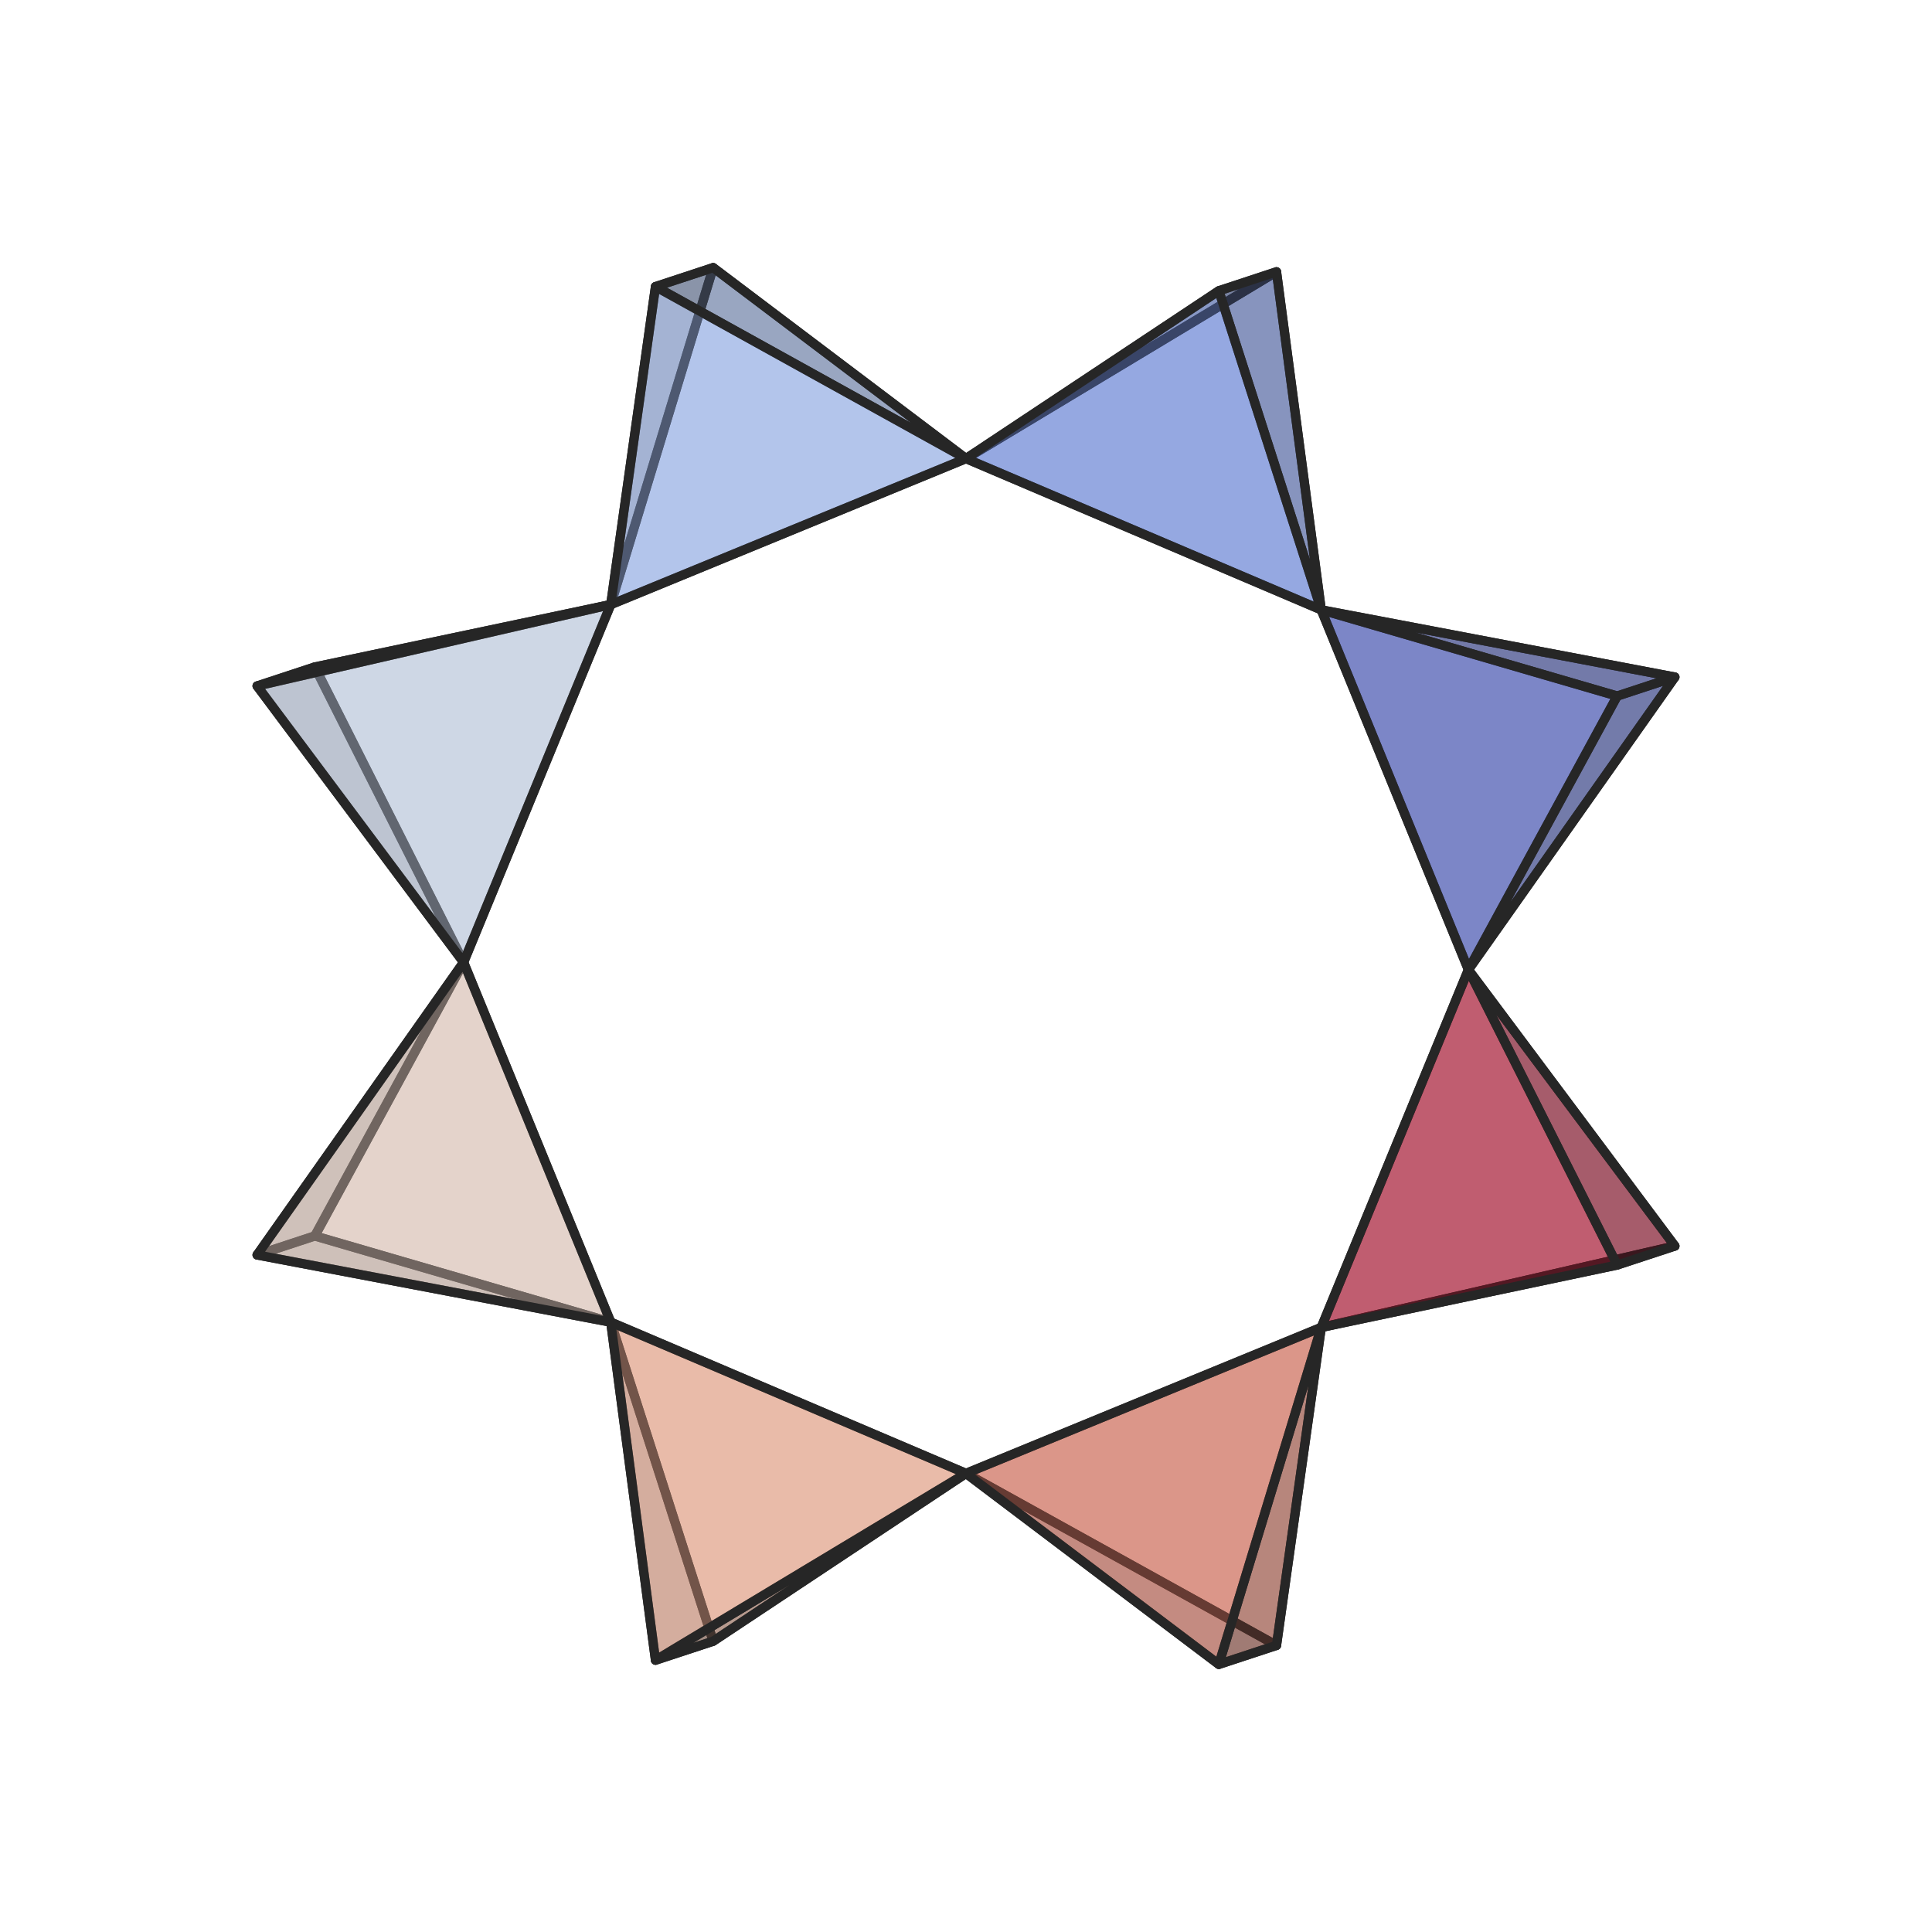
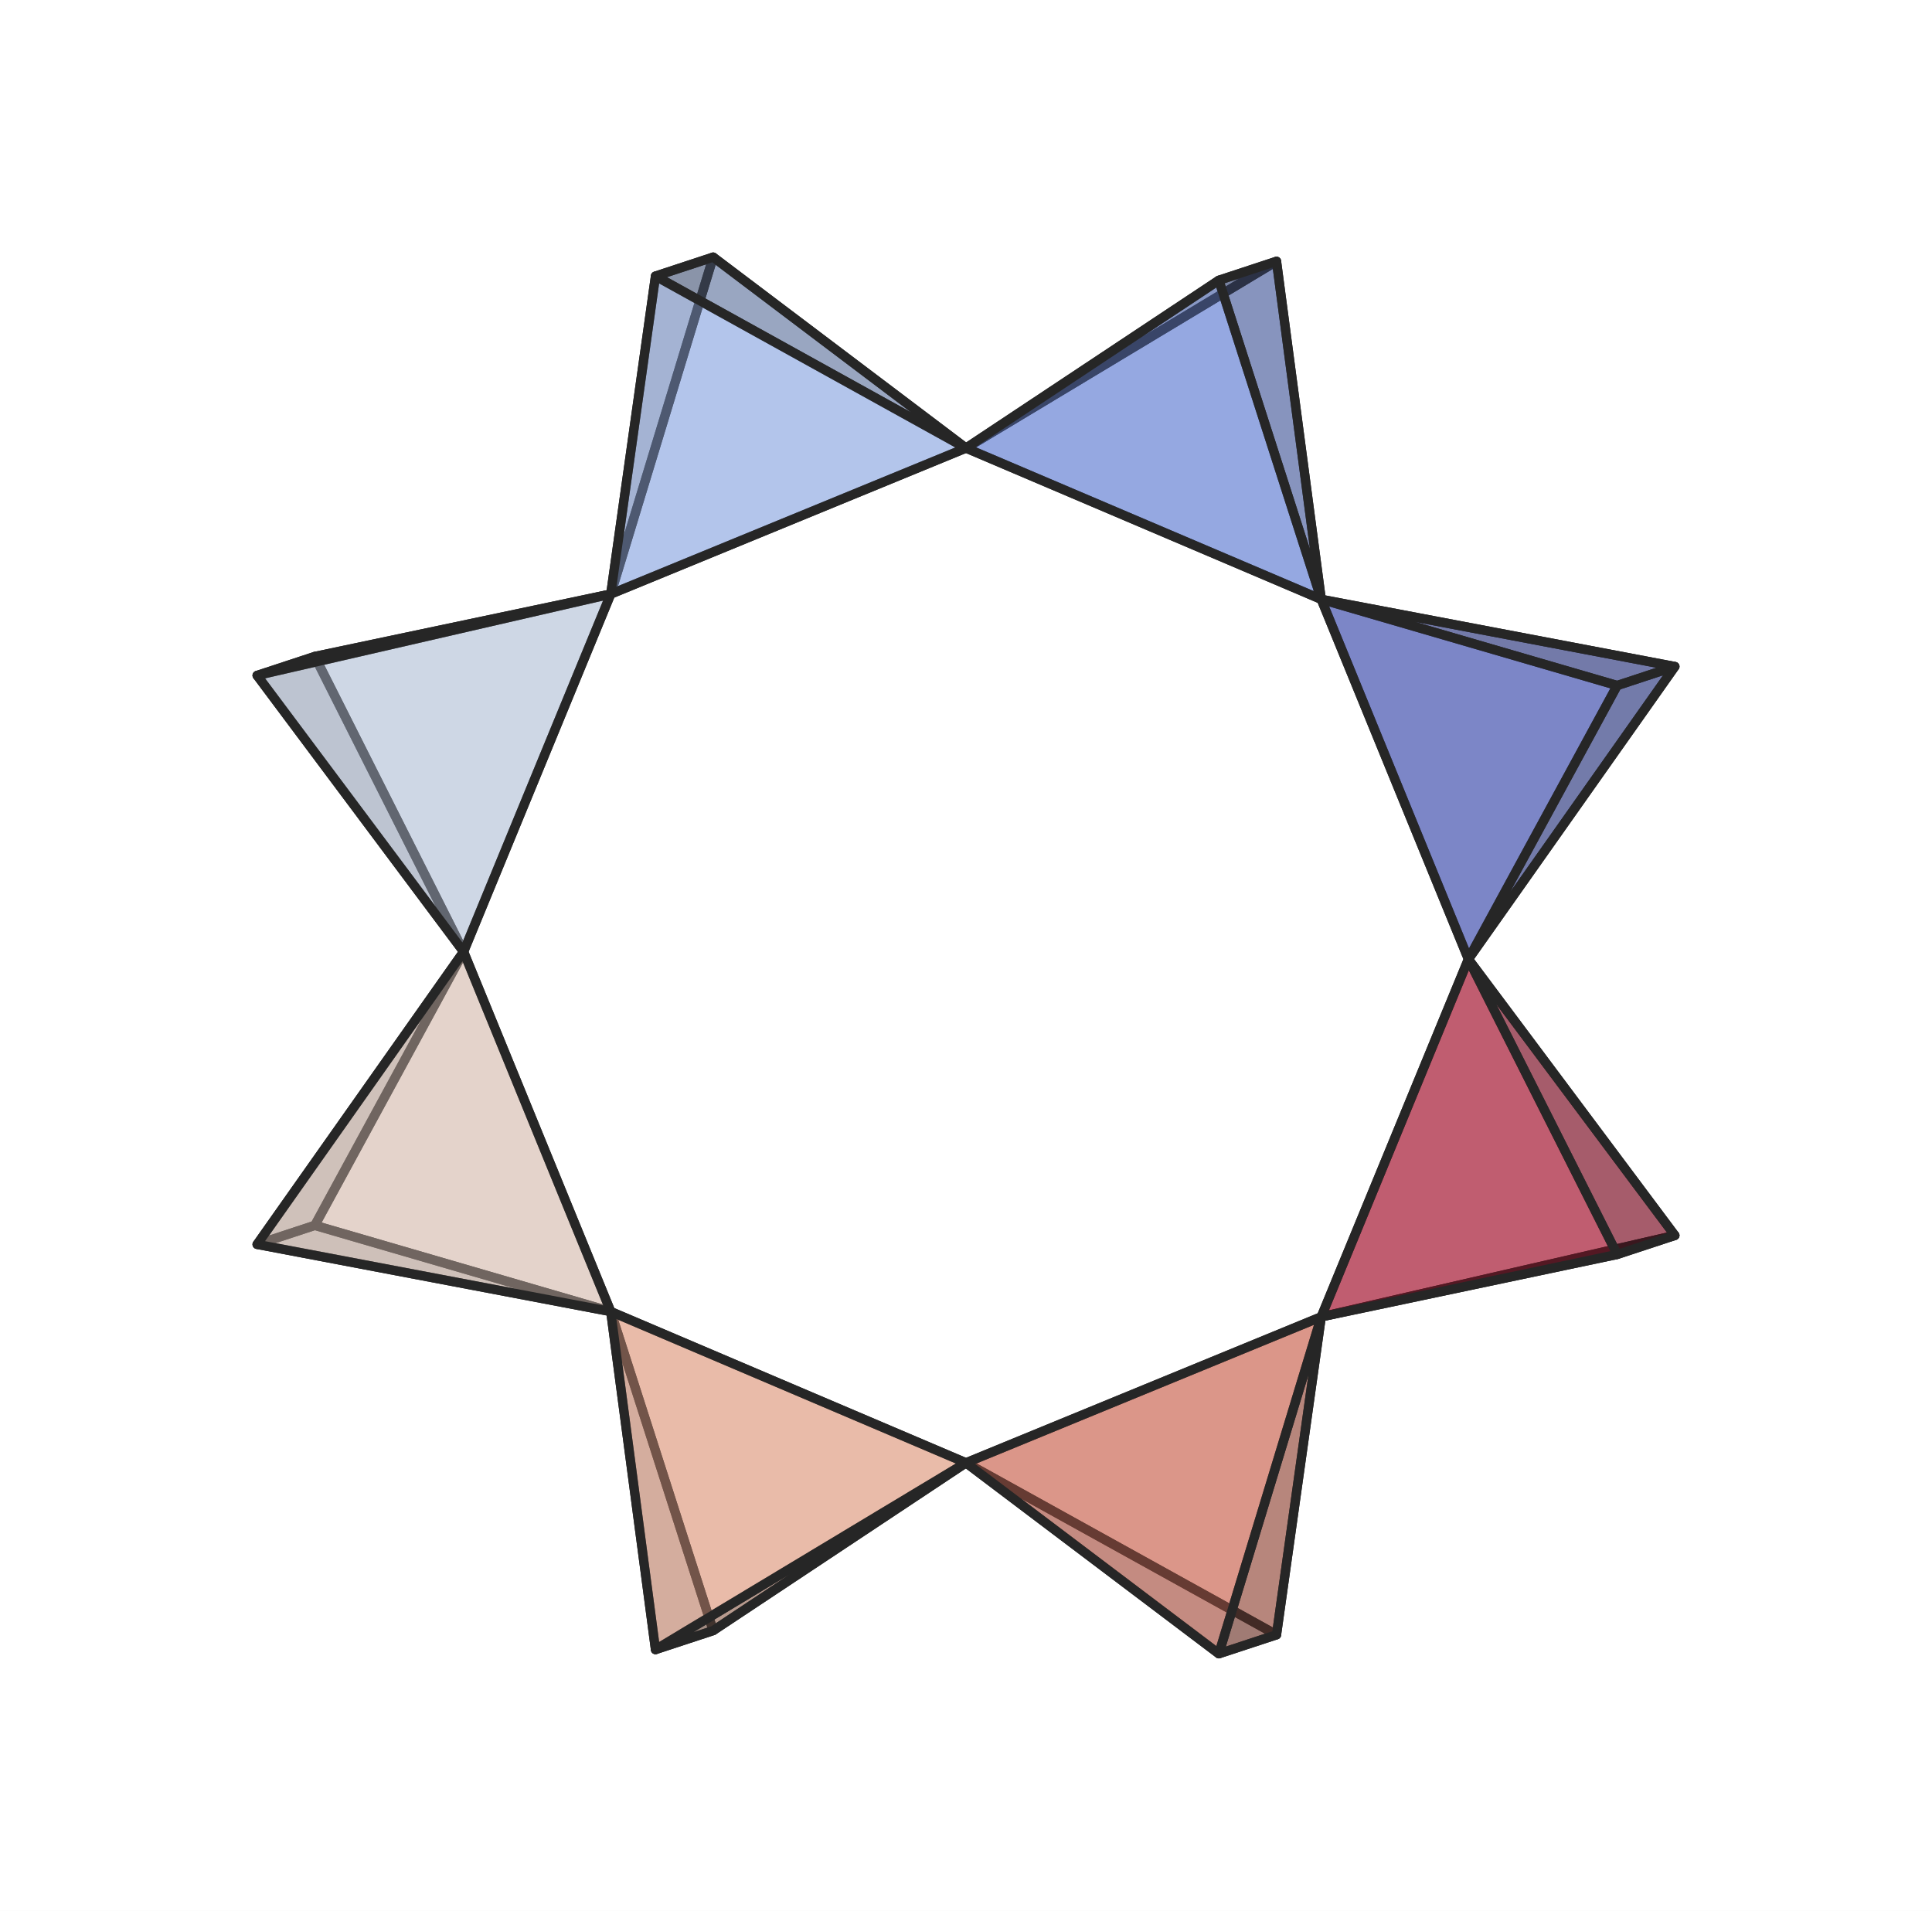
- <svg xmlns="http://www.w3.org/2000/svg" width="208.8pt" height="208.8pt" viewBox="0 0 208.8 208.8" version="1.1">
+ <svg xmlns="http://www.w3.org/2000/svg" width="208.8pt" height="206.533pt" viewBox="0 0 208.8 206.533" version="1.1">
  <defs>
    <style type="text/css">*{stroke-linejoin: round; stroke-linecap: butt}</style>
  </defs>
  <g id="figure_1">
    <g id="patch_1">
-       <path d="M 0 208.8  L 208.8 208.8  L 208.8 0  L 0 0  z " style="fill: #ffffff" />
+       <path d="M 0 206.533  L 208.8 206.533  L 208.8 0  L 0 0  z " style="fill: #ffffff" />
    </g>
    <g id="axes_1">
      <g id="PolyCollection_1">
-         <path d="M 50.104 103.998  L 66.007 142.891  L 34.024 133.574  z " clip-path="url(#p4d9d426dd5)" style="fill: #c5ada1; fill-opacity: 0.4; stroke: #262626" />
-         <path d="M 50.104 103.998  L 66.007 65.34  L 34.024 72.085  z " clip-path="url(#p4d9d426dd5)" style="fill: #a9b6ca; fill-opacity: 0.4; stroke: #262626" />
-         <path d="M 77.075 177.373  L 104.4 159.237  L 66.007 142.891  z " clip-path="url(#p4d9d426dd5)" style="fill: #d18e74; fill-opacity: 0.4; stroke: #262626" />
-         <path d="M 27.79 135.626  L 50.104 103.998  L 34.024 133.574  z " clip-path="url(#p4d9d426dd5)" style="fill: #6d6059; fill-opacity: 0.4; stroke: #262626" />
-         <path d="M 27.79 135.626  L 66.007 142.891  L 34.024 133.574  z " clip-path="url(#p4d9d426dd5)" style="fill: #6a5e57; fill-opacity: 0.4; stroke: #262626" />
-         <path d="M 27.79 74.137  L 50.104 103.998  L 34.024 72.085  z " clip-path="url(#p4d9d426dd5)" style="fill: #636a76; fill-opacity: 0.4; stroke: #262626" />
-         <path d="M 70.842 179.425  L 77.075 177.373  L 66.007 142.891  z " clip-path="url(#p4d9d426dd5)" style="fill: #7a5344; fill-opacity: 0.4; stroke: #262626" />
-         <path d="M 27.79 74.137  L 66.007 65.34  L 34.024 72.085  z " clip-path="url(#p4d9d426dd5)" style="fill: #525862; fill-opacity: 0.4; stroke: #262626" />
-         <path d="M 77.075 28.924  L 104.4 49.563  L 66.007 65.34  z " clip-path="url(#p4d9d426dd5)" style="fill: #87a4e0; fill-opacity: 0.4; stroke: #262626" />
-         <path d="M 70.842 179.425  L 77.075 177.373  L 104.4 159.237  z " clip-path="url(#p4d9d426dd5)" style="fill: #68473a; fill-opacity: 0.4; stroke: #262626" />
-         <path d="M 137.958 177.824  L 142.793 143.46  L 104.4 159.237  z " clip-path="url(#p4d9d426dd5)" style="fill: #c85d49; fill-opacity: 0.4; stroke: #262626" />
-         <path d="M 27.79 135.626  L 50.104 103.998  L 66.007 142.891  z " clip-path="url(#p4d9d426dd5)" style="fill: #dfc4b6; fill-opacity: 0.4; stroke: #262626" />
-         <path d="M 70.842 30.976  L 77.075 28.924  L 66.007 65.34  z " clip-path="url(#p4d9d426dd5)" style="fill: #4a5a7a; fill-opacity: 0.4; stroke: #262626" />
-         <path d="M 137.958 29.375  L 142.793 65.909  L 104.4 49.563  z " clip-path="url(#p4d9d426dd5)" style="fill: #5f7dda; fill-opacity: 0.4; stroke: #262626" />
-         <path d="M 131.725 179.876  L 137.958 177.824  L 104.4 159.237  z " clip-path="url(#p4d9d426dd5)" style="fill: #6b3127; fill-opacity: 0.4; stroke: #262626" />
-         <path d="M 27.79 74.137  L 50.104 103.998  L 66.007 65.34  z " clip-path="url(#p4d9d426dd5)" style="fill: #bac7de; fill-opacity: 0.4; stroke: #262626" />
-         <path d="M 158.696 104.802  L 181.01 134.663  L 142.793 143.46  z " clip-path="url(#p4d9d426dd5)" style="fill: #a60423; fill-opacity: 0.4; stroke: #262626" />
-         <path d="M 70.842 30.976  L 77.075 28.924  L 104.4 49.563  z " clip-path="url(#p4d9d426dd5)" style="fill: #495878; fill-opacity: 0.4; stroke: #262626" />
-         <path d="M 70.842 179.425  L 104.4 159.237  L 66.007 142.891  z " clip-path="url(#p4d9d426dd5)" style="fill: #e39a7e; fill-opacity: 0.4; stroke: #262626" />
-         <path d="M 131.725 179.876  L 137.958 177.824  L 142.793 143.46  z " clip-path="url(#p4d9d426dd5)" style="fill: #6c3227; fill-opacity: 0.4; stroke: #262626" />
-         <path d="M 158.696 104.802  L 181.01 73.174  L 142.793 65.909  z " clip-path="url(#p4d9d426dd5)" style="fill: #3747b4; fill-opacity: 0.4; stroke: #262626" />
-         <path d="M 70.842 30.976  L 104.4 49.563  L 66.007 65.34  z " clip-path="url(#p4d9d426dd5)" style="fill: #89a6e2; fill-opacity: 0.4; stroke: #262626" />
-         <path d="M 131.725 31.427  L 137.958 29.375  L 104.4 49.563  z " clip-path="url(#p4d9d426dd5)" style="fill: #2c3a64; fill-opacity: 0.4; stroke: #262626" />
-         <path d="M 131.725 179.876  L 142.793 143.46  L 104.4 159.237  z " clip-path="url(#p4d9d426dd5)" style="fill: #c75c48; fill-opacity: 0.4; stroke: #262626" />
-         <path d="M 174.776 136.715  L 181.01 134.663  L 142.793 143.46  z " clip-path="url(#p4d9d426dd5)" style="fill: #4a0210; fill-opacity: 0.4; stroke: #262626" />
-         <path d="M 131.725 31.427  L 137.958 29.375  L 142.793 65.909  z " clip-path="url(#p4d9d426dd5)" style="fill: #334375; fill-opacity: 0.4; stroke: #262626" />
-         <path d="M 174.776 136.715  L 158.696 104.802  L 181.01 134.663  z " clip-path="url(#p4d9d426dd5)" style="fill: #580213; fill-opacity: 0.4; stroke: #262626" />
-         <path d="M 174.776 75.226  L 181.01 73.174  L 142.793 65.909  z " clip-path="url(#p4d9d426dd5)" style="fill: #1a2256; fill-opacity: 0.4; stroke: #262626" />
-         <path d="M 174.776 75.226  L 158.696 104.802  L 181.01 73.174  z " clip-path="url(#p4d9d426dd5)" style="fill: #1b2358; fill-opacity: 0.4; stroke: #262626" />
-         <path d="M 131.725 31.427  L 142.793 65.909  L 104.4 49.563  z " clip-path="url(#p4d9d426dd5)" style="fill: #5774ca; fill-opacity: 0.4; stroke: #262626" />
-         <path d="M 174.776 136.715  L 158.696 104.802  L 142.793 143.46  z " clip-path="url(#p4d9d426dd5)" style="fill: #980320; fill-opacity: 0.4; stroke: #262626" />
-         <path d="M 174.776 75.226  L 158.696 104.802  L 142.793 65.909  z " clip-path="url(#p4d9d426dd5)" style="fill: #313fa0; fill-opacity: 0.4; stroke: #262626" />
+         <path d="M 50.104 102.864  L 66.007 141.757  L 34.024 132.441  z " clip-path="url(#p35b0853b0b)" style="fill: #c5ada1; fill-opacity: 0.4; stroke: #262626" />
+         <path d="M 50.104 102.864  L 66.007 64.207  L 34.024 70.951  z " clip-path="url(#p35b0853b0b)" style="fill: #a9b6ca; fill-opacity: 0.4; stroke: #262626" />
+         <path d="M 77.075 176.239  L 104.4 158.103  L 66.007 141.757  z " clip-path="url(#p35b0853b0b)" style="fill: #d18e74; fill-opacity: 0.4; stroke: #262626" />
+         <path d="M 27.79 134.493  L 50.104 102.864  L 34.024 132.441  z " clip-path="url(#p35b0853b0b)" style="fill: #6d6059; fill-opacity: 0.4; stroke: #262626" />
+         <path d="M 27.79 134.493  L 66.007 141.757  L 34.024 132.441  z " clip-path="url(#p35b0853b0b)" style="fill: #6a5e57; fill-opacity: 0.4; stroke: #262626" />
+         <path d="M 27.79 73.003  L 50.104 102.864  L 34.024 70.951  z " clip-path="url(#p35b0853b0b)" style="fill: #636a76; fill-opacity: 0.4; stroke: #262626" />
+         <path d="M 70.842 178.291  L 77.075 176.239  L 66.007 141.757  z " clip-path="url(#p35b0853b0b)" style="fill: #7a5344; fill-opacity: 0.4; stroke: #262626" />
+         <path d="M 27.79 73.003  L 66.007 64.207  L 34.024 70.951  z " clip-path="url(#p35b0853b0b)" style="fill: #525862; fill-opacity: 0.4; stroke: #262626" />
+         <path d="M 77.075 27.79  L 104.4 48.43  L 66.007 64.207  z " clip-path="url(#p35b0853b0b)" style="fill: #87a4e0; fill-opacity: 0.4; stroke: #262626" />
+         <path d="M 70.842 178.291  L 77.075 176.239  L 104.4 158.103  z " clip-path="url(#p35b0853b0b)" style="fill: #68473a; fill-opacity: 0.4; stroke: #262626" />
+         <path d="M 137.958 176.69  L 142.793 142.326  L 104.4 158.103  z " clip-path="url(#p35b0853b0b)" style="fill: #c85d49; fill-opacity: 0.4; stroke: #262626" />
+         <path d="M 27.79 134.493  L 50.104 102.864  L 66.007 141.757  z " clip-path="url(#p35b0853b0b)" style="fill: #dfc4b6; fill-opacity: 0.4; stroke: #262626" />
+         <path d="M 70.842 29.843  L 77.075 27.79  L 66.007 64.207  z " clip-path="url(#p35b0853b0b)" style="fill: #4a5a7a; fill-opacity: 0.4; stroke: #262626" />
+         <path d="M 137.958 28.242  L 142.793 64.776  L 104.4 48.43  z " clip-path="url(#p35b0853b0b)" style="fill: #5f7dda; fill-opacity: 0.4; stroke: #262626" />
+         <path d="M 131.725 178.742  L 137.958 176.69  L 104.4 158.103  z " clip-path="url(#p35b0853b0b)" style="fill: #6b3127; fill-opacity: 0.4; stroke: #262626" />
+         <path d="M 27.79 73.003  L 50.104 102.864  L 66.007 64.207  z " clip-path="url(#p35b0853b0b)" style="fill: #bac7de; fill-opacity: 0.4; stroke: #262626" />
+         <path d="M 158.696 103.669  L 181.01 133.529  L 142.793 142.326  z " clip-path="url(#p35b0853b0b)" style="fill: #a60423; fill-opacity: 0.4; stroke: #262626" />
+         <path d="M 70.842 29.843  L 77.075 27.79  L 104.4 48.43  z " clip-path="url(#p35b0853b0b)" style="fill: #495878; fill-opacity: 0.4; stroke: #262626" />
+         <path d="M 70.842 178.291  L 104.4 158.103  L 66.007 141.757  z " clip-path="url(#p35b0853b0b)" style="fill: #e39a7e; fill-opacity: 0.4; stroke: #262626" />
+         <path d="M 131.725 178.742  L 137.958 176.69  L 142.793 142.326  z " clip-path="url(#p35b0853b0b)" style="fill: #6c3227; fill-opacity: 0.4; stroke: #262626" />
+         <path d="M 158.696 103.669  L 181.01 72.04  L 142.793 64.776  z " clip-path="url(#p35b0853b0b)" style="fill: #3747b4; fill-opacity: 0.4; stroke: #262626" />
+         <path d="M 70.842 29.843  L 104.4 48.43  L 66.007 64.207  z " clip-path="url(#p35b0853b0b)" style="fill: #89a6e2; fill-opacity: 0.4; stroke: #262626" />
+         <path d="M 131.725 30.294  L 137.958 28.242  L 104.4 48.43  z " clip-path="url(#p35b0853b0b)" style="fill: #2c3a64; fill-opacity: 0.4; stroke: #262626" />
+         <path d="M 131.725 178.742  L 142.793 142.326  L 104.4 158.103  z " clip-path="url(#p35b0853b0b)" style="fill: #c75c48; fill-opacity: 0.4; stroke: #262626" />
+         <path d="M 174.776 135.582  L 181.01 133.529  L 142.793 142.326  z " clip-path="url(#p35b0853b0b)" style="fill: #4a0210; fill-opacity: 0.4; stroke: #262626" />
+         <path d="M 131.725 30.294  L 137.958 28.242  L 142.793 64.776  z " clip-path="url(#p35b0853b0b)" style="fill: #334375; fill-opacity: 0.4; stroke: #262626" />
+         <path d="M 174.776 135.582  L 158.696 103.669  L 181.01 133.529  z " clip-path="url(#p35b0853b0b)" style="fill: #580213; fill-opacity: 0.4; stroke: #262626" />
+         <path d="M 174.776 74.092  L 181.01 72.04  L 142.793 64.776  z " clip-path="url(#p35b0853b0b)" style="fill: #1a2256; fill-opacity: 0.4; stroke: #262626" />
+         <path d="M 174.776 74.092  L 158.696 103.669  L 181.01 72.04  z " clip-path="url(#p35b0853b0b)" style="fill: #1b2358; fill-opacity: 0.4; stroke: #262626" />
+         <path d="M 131.725 30.294  L 142.793 64.776  L 104.4 48.43  z " clip-path="url(#p35b0853b0b)" style="fill: #5774ca; fill-opacity: 0.4; stroke: #262626" />
+         <path d="M 174.776 135.582  L 158.696 103.669  L 142.793 142.326  z " clip-path="url(#p35b0853b0b)" style="fill: #980320; fill-opacity: 0.4; stroke: #262626" />
+         <path d="M 174.776 74.092  L 158.696 103.669  L 142.793 64.776  z " clip-path="url(#p35b0853b0b)" style="fill: #313fa0; fill-opacity: 0.4; stroke: #262626" />
      </g>
    </g>
  </g>
  <defs>
-     <clipPath id="p4d9d426dd5">
-       <rect x="7.2" y="7.2" width="194.4" height="194.4" />
+     <clipPath id="p35b0853b0b">
+       <rect x="7.2" y="7.2" width="194.4" height="192.133" />
    </clipPath>
  </defs>
</svg>
